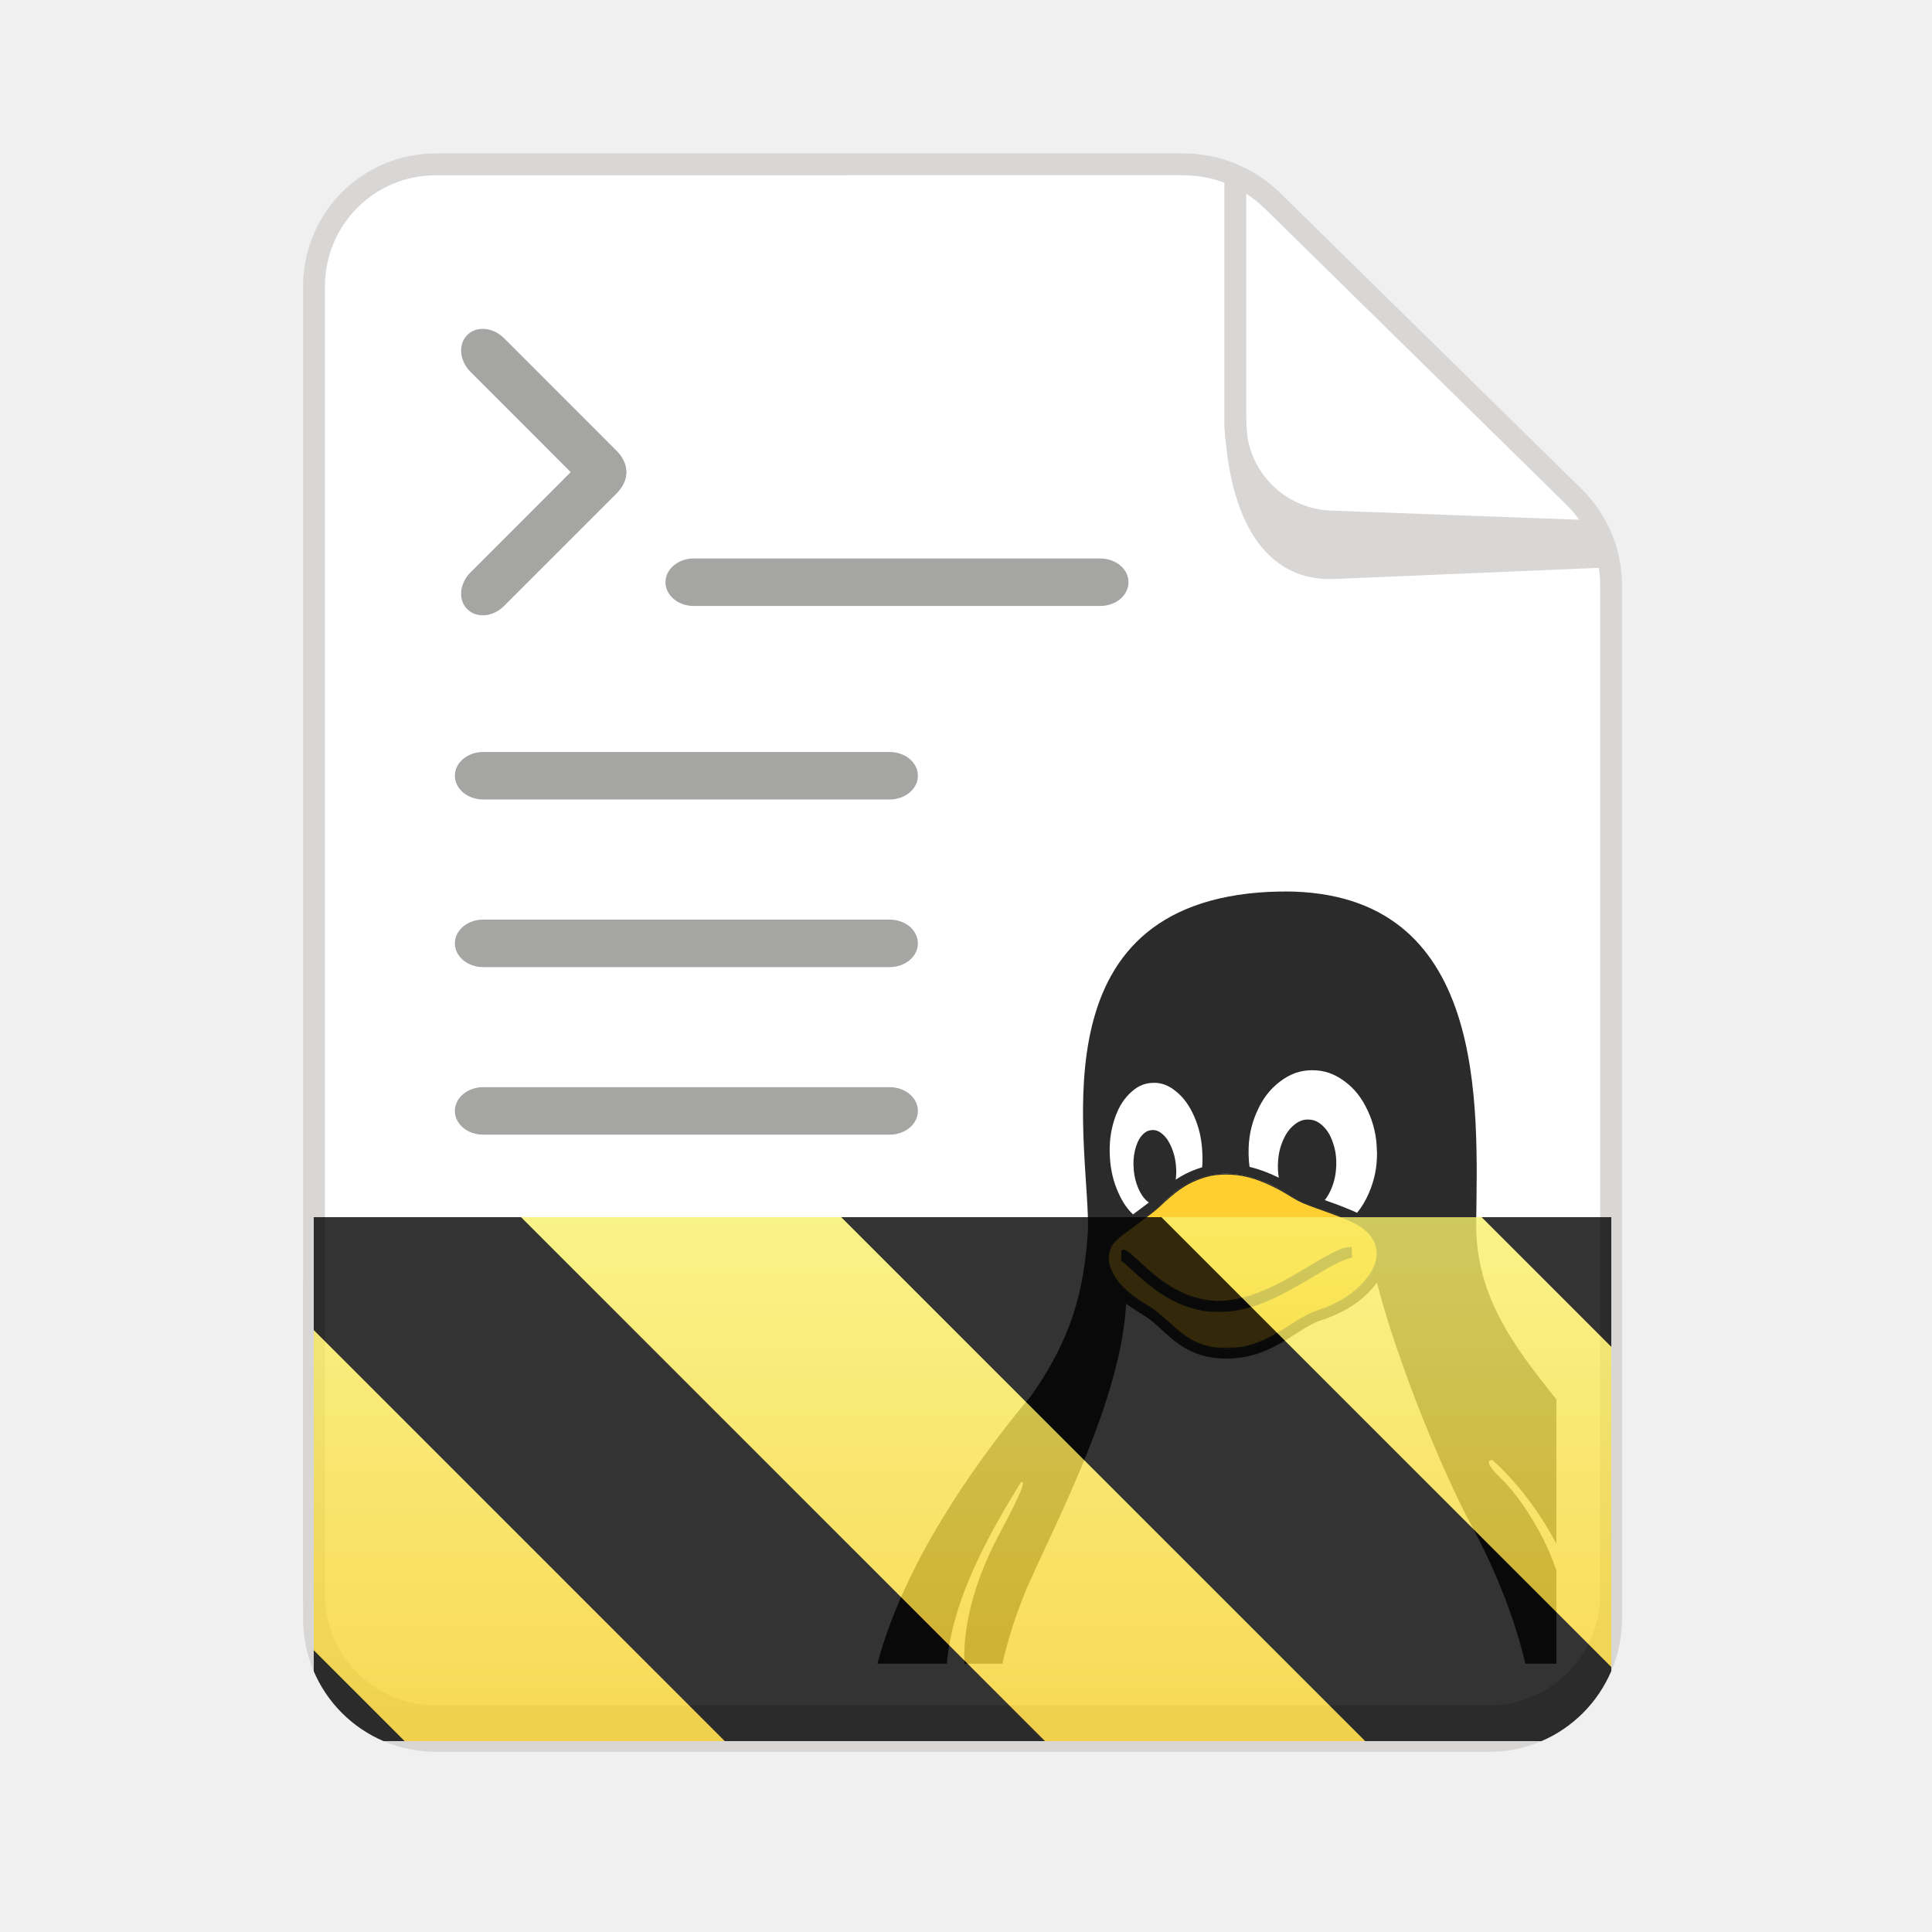
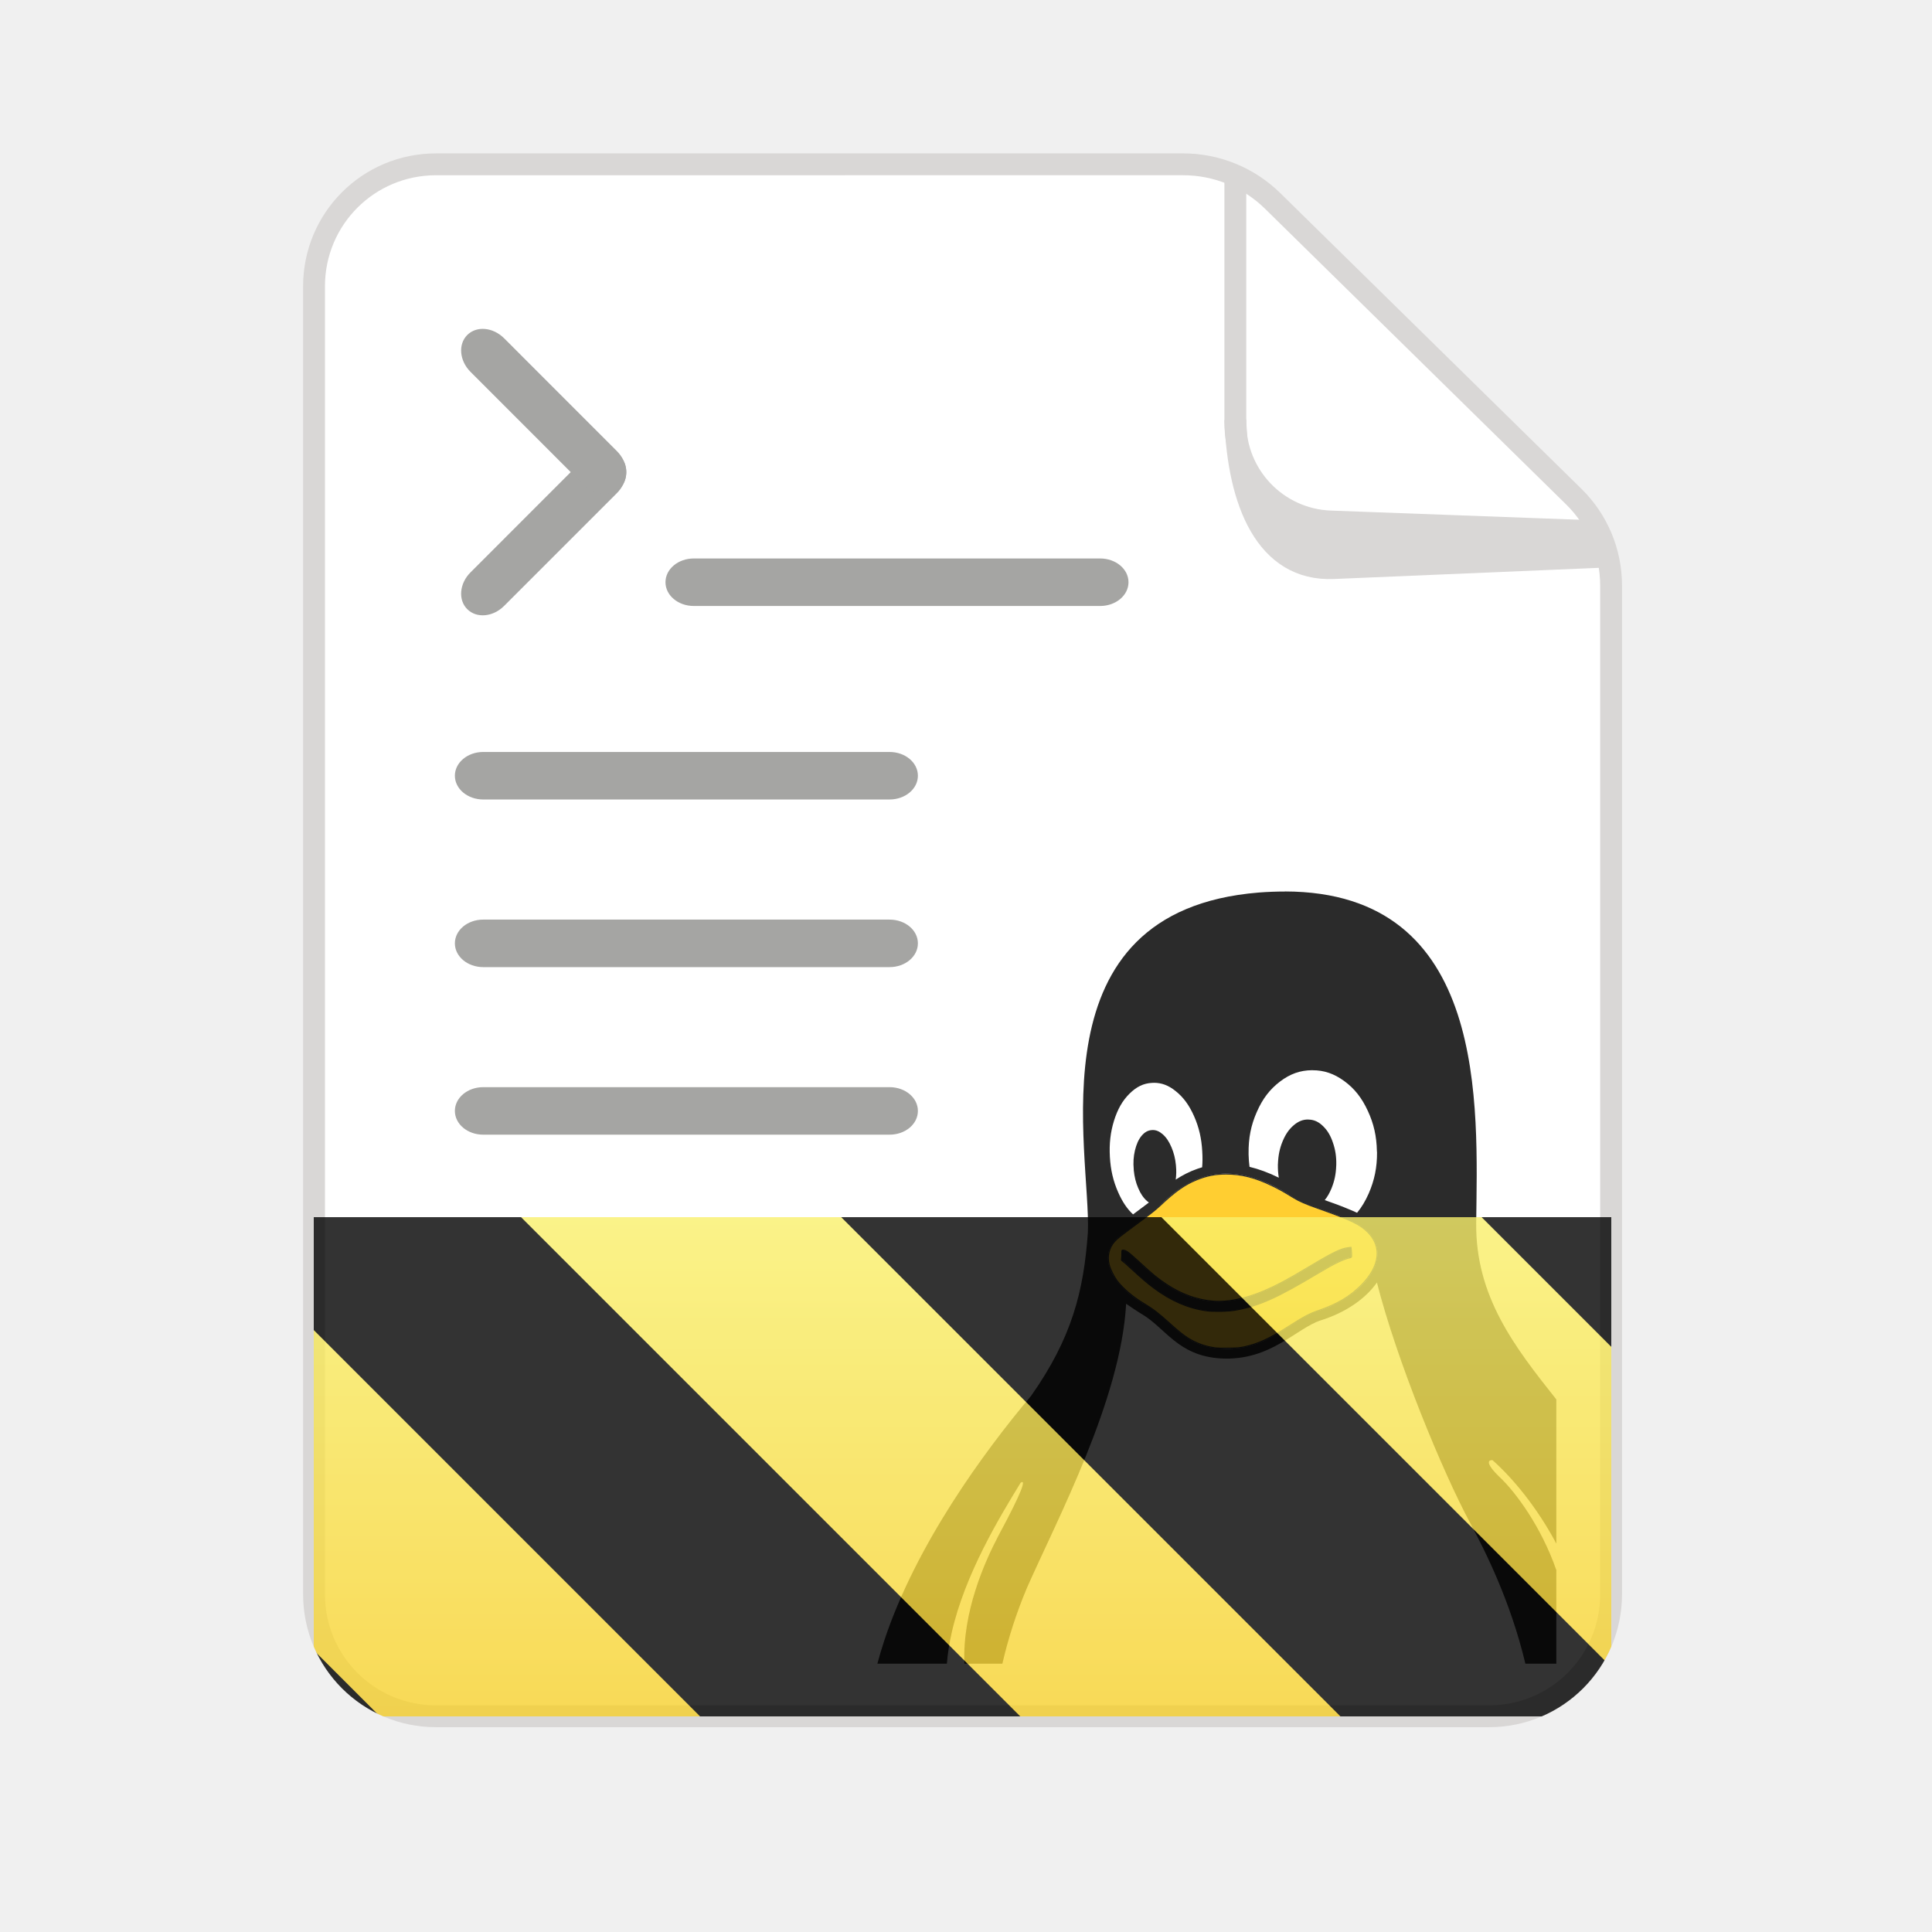
<svg xmlns="http://www.w3.org/2000/svg" height="128px" viewBox="0 0 128 128" width="128px">
  <filter id="a" height="100%" width="100%" x="0%" y="0%">
    <feColorMatrix color-interpolation-filters="sRGB" values="0 0 0 0 1 0 0 0 0 1 0 0 0 0 1 0 0 0 1 0" />
  </filter>
  <clipPath id="b">
    <rect height="128" width="128" />
  </clipPath>
  <clipPath id="c">
    <rect height="128" width="128" />
  </clipPath>
  <mask id="d">
    <g filter="url(#a)">
      <g clip-path="url(#c)" filter="url(#a)">
        <g clip-path="url(#b)">
-           <path d="m 181.383 362.179 c 0 8.179 6.587 14.773 14.766 14.773 h 127.466 c 8.186 0 14.724 -6.595 14.781 -14.773 v -39.503 h -157.013 z m 0 0" fill="#d9d7d6" stroke="#d9d7d6" stroke-width="2.646" transform="matrix(0.547327 0 0 0.547327 -78.47135 -90.97682)" />
          <path d="m 196.15 189.095 c -8.179 0 -14.766 6.587 -14.766 14.773 v 158.312 c 0 8.179 6.587 14.773 14.766 14.773 h 127.466 c 8.186 0 14.773 -6.595 14.773 -14.773 v -122.099 c 0 -4.047 -1.62 -7.915 -4.503 -10.748 l -36.47 -35.813 c -2.89 -2.841 -6.78 -4.425 -10.834 -4.425 z m 0 0" fill="#ffffff" stroke="#d9d7d6" stroke-width="2.646" transform="matrix(0.547327 0 0 0.547327 -78.47135 -92.6103)" />
          <path d="m 290.671 332.601 c -0.071 -0.014 -0.364 -0.064 -0.649 -0.107 c -0.985 -0.171 -2.02 -0.578 -2.919 -1.156 c -0.514 -0.328 -1.213 -0.892 -2.098 -1.699 c -1.385 -1.256 -2.034 -1.756 -3.212 -2.462 c -1.313 -0.785 -2.519 -1.827 -3.219 -2.748 c -0.371 -0.507 -0.799 -1.37 -0.935 -1.906 c -0.264 -1.049 -0.029 -2.055 0.657 -2.826 c 0.343 -0.378 0.649 -0.621 2.969 -2.334 c 1.306 -0.956 2.005 -1.513 2.534 -2.005 c 1.799 -1.699 2.962 -2.526 4.389 -3.112 c 1.256 -0.514 2.27 -0.714 3.626 -0.714 c 1.827 0 3.533 0.435 5.538 1.413 c 0.928 0.45 1.356 0.692 2.591 1.449 c 0.699 0.428 1.435 0.757 2.926 1.278 c 4.068 1.442 5.153 1.963 6.095 2.926 c 1.727 1.756 1.427 4.132 -0.814 6.38 c -1.363 1.377 -2.876 2.277 -5.096 3.047 c -1.22 0.421 -1.82 0.742 -3.875 2.055 c -2.148 1.377 -3.561 2.02 -5.203 2.369 c -0.571 0.121 -0.821 0.143 -1.913 0.157 c -0.685 0.007 -1.313 0.007 -1.392 -0.007 z m 2.262 -4.596 c 2.869 -0.514 5.003 -1.47 10.063 -4.503 c 1.891 -1.135 3.026 -1.677 3.833 -1.848 c 0.136 -0.036 0.15 -0.057 0.15 -0.3 c 0 -0.143 -0.014 -0.414 -0.036 -0.607 l -0.036 -0.343 l -0.321 0.036 c -0.892 0.093 -1.948 0.614 -5.167 2.548 c -2.17 1.306 -3.554 2.041 -5.003 2.662 c -2.298 0.978 -4.461 1.42 -6.231 1.263 c -1.956 -0.171 -3.768 -0.828 -5.567 -2.005 c -1.099 -0.728 -1.706 -1.22 -3.333 -2.726 c -1.327 -1.22 -1.62 -1.435 -1.977 -1.435 c -0.136 0 -0.143 0.007 -0.143 0.421 c 0 0.236 -0.014 0.514 -0.029 0.614 c -0.029 0.171 -0.014 0.207 0.121 0.285 c 0.086 0.05 0.571 0.478 1.078 0.949 c 1.213 1.121 1.927 1.734 2.705 2.312 c 2.055 1.534 4.147 2.441 6.323 2.748 c 0.849 0.121 2.705 0.086 3.568 -0.071 z m 0 0" fill="#ffce31" stroke="#2b2b2b" stroke-width="0.124" transform="matrix(0.547327 0 0 0.547327 -78.47135 -92.72531)" />
          <path d="m 85.125 59.062 v 0.004 c -0.551 0 -1.125 0.02 -1.723 0.066 c -15.113 1.219 -11.105 17.184 -11.328 22.531 c -0.277 3.91 -1.07 6.992 -3.758 10.812 c -3.16 3.758 -7.605 9.84 -9.715 16.168 c -0.176 0.527 -0.332 1.055 -0.473 1.582 h 4.605 c 0.055 -0.695 0.168 -1.395 0.328 -2.094 c 0.875 -3.828 3.121 -7.551 4.555 -9.891 c 0.383 -0.281 0.137 0.527 -1.453 3.477 c -0.934 1.773 -2.406 5.074 -2.27 8.508 h 2.516 c 0.391 -1.699 0.938 -3.383 1.621 -5.008 c 2.02 -4.578 6.242 -12.512 6.578 -18.84 c 0.176 0.125 0.77 0.527 1.031 0.68 h 0.004 c 0.773 0.457 1.355 1.121 2.109 1.727 c 0.754 0.609 1.699 1.133 3.121 1.215 c 1.664 0.098 2.934 -0.418 3.973 -1.012 c 1.035 -0.594 1.863 -1.25 2.648 -1.508 h 0.004 c 1.66 -0.52 2.977 -1.438 3.727 -2.508 c 1.289 5.082 4.289 12.422 6.215 16.004 c 0.914 1.695 2.633 5.086 3.621 9.25 h 2.051 v -6.195 c -1 -2.891 -2.738 -5.234 -3.797 -6.207 c -0.785 -0.762 -0.82 -1.102 -0.434 -1.086 c 1.352 1.195 2.973 3.16 4.23 5.531 v -9.551 c -2.754 -3.469 -5.363 -6.82 -5.309 -11.699 c 0.082 -7.684 0.844 -21.938 -12.68 -21.957 z m 1.793 11.844 h 0.039 c 0.766 0 1.422 0.223 2.094 0.711 c 0.684 0.496 1.176 1.121 1.574 1.988 c 0.391 0.844 0.578 1.672 0.598 2.652 c 0 0.027 0 0.051 0.008 0.074 c 0.008 1.008 -0.168 1.863 -0.551 2.742 c -0.219 0.496 -0.469 0.914 -0.77 1.277 c -0.102 -0.047 -0.207 -0.094 -0.316 -0.141 c -0.758 -0.324 -1.344 -0.531 -1.828 -0.699 c 0.176 -0.211 0.32 -0.465 0.449 -0.777 c 0.195 -0.477 0.293 -0.938 0.312 -1.488 c 0 -0.023 0.004 -0.043 0.004 -0.066 c 0.012 -0.531 -0.055 -0.984 -0.211 -1.445 c -0.16 -0.488 -0.367 -0.836 -0.664 -1.125 c -0.301 -0.293 -0.598 -0.426 -0.953 -0.434 c -0.02 -0.004 -0.035 -0.004 -0.051 -0.004 c -0.336 0 -0.629 0.117 -0.93 0.371 c -0.316 0.266 -0.551 0.602 -0.746 1.074 c -0.195 0.469 -0.289 0.938 -0.309 1.492 c -0.004 0.02 -0.004 0.039 -0.004 0.062 c -0.004 0.305 0.016 0.586 0.062 0.855 c -0.688 -0.34 -1.336 -0.574 -1.941 -0.719 c -0.035 -0.262 -0.055 -0.535 -0.062 -0.816 v -0.078 c -0.012 -1.004 0.156 -1.863 0.543 -2.738 c 0.383 -0.879 0.863 -1.504 1.535 -2.016 c 0.672 -0.512 1.336 -0.746 2.117 -0.754 z m -10.465 0.832 c 0.508 0 0.965 0.168 1.434 0.547 c 0.512 0.406 0.898 0.93 1.223 1.664 s 0.496 1.473 0.543 2.34 v 0.008 c 0.023 0.363 0.02 0.707 -0.008 1.039 c -0.102 0.027 -0.199 0.059 -0.297 0.094 c -0.547 0.188 -1.031 0.445 -1.453 0.723 c 0.039 -0.289 0.047 -0.586 0.016 -0.914 c -0.004 -0.02 -0.004 -0.035 -0.004 -0.051 c -0.043 -0.438 -0.137 -0.805 -0.293 -1.176 c -0.164 -0.387 -0.348 -0.66 -0.59 -0.871 c -0.219 -0.188 -0.43 -0.277 -0.656 -0.273 c -0.023 0 -0.047 0 -0.07 0.004 c -0.258 0.02 -0.473 0.145 -0.676 0.391 c -0.199 0.246 -0.332 0.555 -0.43 0.957 c -0.094 0.406 -0.121 0.801 -0.078 1.258 v 0.051 c 0.047 0.441 0.133 0.809 0.293 1.18 c 0.16 0.383 0.348 0.656 0.59 0.867 c 0.043 0.035 0.082 0.066 0.121 0.094 c -0.25 0.191 -0.371 0.281 -0.578 0.434 c -0.133 0.098 -0.289 0.215 -0.473 0.352 c -0.402 -0.375 -0.715 -0.848 -0.988 -1.469 c -0.324 -0.734 -0.496 -1.469 -0.547 -2.34 v -0.008 c -0.047 -0.867 0.035 -1.613 0.273 -2.387 c 0.242 -0.77 0.559 -1.328 1.023 -1.789 c 0.465 -0.461 0.93 -0.691 1.492 -0.719 c 0.047 -0.004 0.09 -0.004 0.133 -0.004 z m 4.777 6.016 v 0.004 c 1.18 -0.004 2.605 0.383 4.328 1.492 c 1.059 0.688 1.883 0.746 3.781 1.559 h 0.004 c 0.914 0.375 1.449 0.863 1.711 1.375 c 0.262 0.516 0.27 1.074 0.051 1.66 c -0.441 1.172 -1.84 2.406 -3.801 3.02 h -0.004 c -0.957 0.312 -1.793 1 -2.777 1.562 c -0.98 0.562 -2.094 1.016 -3.609 0.926 c -1.289 -0.074 -2.059 -0.512 -2.754 -1.07 c -0.695 -0.559 -1.305 -1.266 -2.191 -1.785 h -0.004 l -0.004 -0.004 c -1.43 -0.809 -2.211 -1.746 -2.457 -2.555 c -0.246 -0.812 -0.016 -1.504 0.695 -2.039 c 0.797 -0.598 1.352 -1.004 1.723 -1.273 c 0.367 -0.27 0.52 -0.371 0.637 -0.484 l 0.004 -0.004 c 0.598 -0.566 1.555 -1.602 2.996 -2.098 c 0.496 -0.172 1.051 -0.281 1.668 -0.285 z m 8.273 4.895 c -0.512 0.031 -1.047 0.297 -1.668 0.645 c -0.625 0.348 -1.324 0.793 -2.082 1.23 c -1.52 0.875 -3.266 1.711 -5.004 1.711 s -3.125 -0.801 -4.168 -1.629 c -0.52 -0.41 -0.953 -0.828 -1.297 -1.148 c -0.168 -0.16 -0.32 -0.297 -0.457 -0.406 c -0.141 -0.105 -0.254 -0.215 -0.484 -0.215 l -0.012 0.488 c -0.012 0.125 -0.027 0.152 -0.027 0.16 v 0.004 c 0.012 0.008 0.066 0.027 0.129 0.074 c 0.102 0.078 0.242 0.207 0.41 0.367 c 0.336 0.312 0.785 0.746 1.336 1.184 c 1.102 0.875 2.633 1.77 4.57 1.77 c 1.941 0 3.777 -0.906 5.328 -1.801 c 0.773 -0.445 1.477 -0.891 2.07 -1.227 c 0.598 -0.332 1.102 -0.539 1.395 -0.559 z m 0 0" fill="#2b2b2b" />
          <path d="m 32.016 49.82 h 26.918 c 1.043 0 1.879 0.703 1.879 1.574 c 0 0.871 -0.836 1.574 -1.879 1.574 h -26.918 c -1.039 0 -1.879 -0.703 -1.879 -1.574 c 0 -0.871 0.84 -1.574 1.879 -1.574 z m 0 0" fill="#a5a5a3" fill-opacity="0.996" />
          <path d="m 32.016 60.926 h 26.918 c 1.043 0 1.879 0.699 1.879 1.574 c 0 0.871 -0.836 1.574 -1.879 1.574 h -26.918 c -1.039 0 -1.879 -0.703 -1.879 -1.574 c 0 -0.875 0.84 -1.574 1.879 -1.574 z m 0 0" fill="#a5a5a3" fill-opacity="0.996" />
          <path d="m 32.016 72.027 h 26.918 c 1.043 0 1.879 0.703 1.879 1.574 c 0 0.875 -0.836 1.574 -1.879 1.574 h -26.918 c -1.039 0 -1.879 -0.699 -1.879 -1.574 c 0 -0.871 0.84 -1.574 1.879 -1.574 z m 0 0" fill="#a5a5a3" fill-opacity="0.996" />
          <path d="m 45.969 37 h 26.918 c 1.039 0 1.879 0.703 1.879 1.574 c 0 0.871 -0.84 1.574 -1.879 1.574 h -26.918 c -1.043 0 -1.879 -0.703 -1.879 -1.574 c 0 -0.871 0.836 -1.574 1.879 -1.574 z m 0 0" fill="#a5a5a3" fill-opacity="0.996" />
          <path d="m 31.172 37.922 l 7.473 -7.477 c 0.738 -0.734 1.824 -0.832 2.441 -0.215 c 0.617 0.617 0.523 1.707 -0.215 2.441 l -7.473 7.473 c -0.738 0.738 -1.824 0.832 -2.441 0.215 c -0.617 -0.613 -0.52 -1.703 0.215 -2.438 z m 0 0" fill="#a5a5a3" fill-opacity="0.996" />
          <path d="m 33.398 22.41 l 7.473 7.477 c 0.738 0.734 0.832 1.824 0.215 2.441 c -0.617 0.617 -1.703 0.52 -2.441 -0.215 l -7.473 -7.477 c -0.734 -0.734 -0.832 -1.824 -0.215 -2.441 c 0.617 -0.617 1.703 -0.52 2.441 0.215 z m 0 0" fill="#a5a5a3" fill-opacity="0.996" />
          <path d="m 292.905 189.834 v 30.746 c 0 6.438 5.089 11.726 11.526 11.962 l 33.051 1.22" fill="none" stroke="#d9d7d6" stroke-width="2.646" transform="matrix(0.547327 0 0 0.547327 -78.47135 -92.72531)" />
          <path d="m 292.905 220.223 c 0.364 10.02 3.733 18.299 11.883 17.957 l 33.023 -1.392" fill="none" stroke="#d9d7d6" stroke-width="2.646" transform="matrix(0.547327 0 0 0.547327 -78.47135 -92.72531)" />
          <path d="m 84.613 35.992 c -1.176 -0.883 -1.188 -2.695 -1.172 -2.711 c 0.062 -0.062 1.836 1.547 4.477 1.746 c 2.09 0.152 18.188 0.574 18.281 0.793 c -0.301 0.348 -1.078 1.109 -1.676 1.133 c -13.039 0.531 -1.77 0.094 -6.566 0.293 c -3.48 -0.27 -7.18 0.613 -10.648 0.371 c 0 0 -2.172 -1.234 -2.695 -1.625 z m 0 0" fill="#d9d7d6" />
        </g>
      </g>
    </g>
  </mask>
  <mask id="e">
    <g filter="url(#a)">
      <rect fill-opacity="0.8" height="184.32" width="184.32" x="-28.16" y="-28.16" />
    </g>
  </mask>
  <linearGradient id="f" gradientTransform="matrix(0 0.37 -0.98462 0 295.385 -30.36)" gradientUnits="userSpaceOnUse" x1="300" x2="428" y1="235" y2="235">
    <stop offset="0" stop-color="#f9f06b" />
    <stop offset="1" stop-color="#f5c211" />
  </linearGradient>
  <clipPath id="g">
    <rect height="128" width="128" />
  </clipPath>
  <clipPath id="h">
    <rect height="128" width="128" />
  </clipPath>
-   <path d="m 20.805 107.254 c 0 4.477 3.605 8.086 8.082 8.086 h 69.766 c 4.48 0 8.059 -3.609 8.09 -8.086 v -21.621 h -85.937 z m 0 0" fill="#d9d7d6" stroke="#d9d7d6" stroke-width="1.448" />
  <path d="m 28.887 10.887 c -4.477 0 -8.082 3.605 -8.082 8.086 v 86.648 c 0 4.477 3.605 8.086 8.082 8.086 h 69.766 c 4.48 0 8.086 -3.609 8.086 -8.086 v -66.828 c 0 -2.215 -0.887 -4.332 -2.465 -5.883 l -19.961 -19.602 c -1.582 -1.555 -3.711 -2.422 -5.93 -2.422 z m 0 0" fill="#ffffff" stroke="#d9d7d6" stroke-width="1.448" />
  <path d="m 80.621 89.316 c -0.039 -0.008 -0.199 -0.035 -0.355 -0.059 c -0.539 -0.094 -1.105 -0.316 -1.598 -0.633 c -0.281 -0.18 -0.664 -0.488 -1.148 -0.93 c -0.758 -0.687 -1.113 -0.961 -1.758 -1.348 c -0.719 -0.43 -1.379 -1 -1.762 -1.504 c -0.203 -0.277 -0.437 -0.75 -0.512 -1.043 c -0.145 -0.574 -0.016 -1.125 0.359 -1.547 c 0.187 -0.207 0.355 -0.34 1.625 -1.277 c 0.715 -0.523 1.098 -0.828 1.387 -1.098 c 0.984 -0.93 1.621 -1.383 2.402 -1.703 c 0.687 -0.281 1.242 -0.391 1.984 -0.391 c 1 0 1.934 0.238 3.031 0.773 c 0.508 0.246 0.742 0.379 1.418 0.793 c 0.383 0.234 0.785 0.414 1.602 0.699 c 2.227 0.789 2.82 1.074 3.336 1.602 c 0.945 0.961 0.781 2.262 -0.445 3.492 c -0.746 0.754 -1.574 1.246 -2.789 1.668 c -0.668 0.23 -0.996 0.406 -2.121 1.125 c -1.176 0.754 -1.949 1.105 -2.848 1.297 c -0.312 0.066 -0.449 0.078 -1.047 0.086 c -0.375 0.004 -0.719 0.004 -0.762 -0.004 z m 1.238 -2.516 c 1.57 -0.281 2.738 -0.805 5.508 -2.465 c 1.035 -0.621 1.656 -0.918 2.098 -1.012 c 0.074 -0.02 0.082 -0.031 0.082 -0.164 c 0 -0.078 -0.008 -0.227 -0.02 -0.332 l -0.02 -0.187 l -0.176 0.02 c -0.488 0.051 -1.066 0.336 -2.828 1.395 c -1.187 0.715 -1.945 1.117 -2.738 1.457 c -1.258 0.535 -2.441 0.777 -3.41 0.691 c -1.07 -0.094 -2.062 -0.453 -3.047 -1.098 c -0.602 -0.398 -0.934 -0.668 -1.824 -1.492 c -0.727 -0.668 -0.887 -0.785 -1.082 -0.785 c -0.074 0 -0.078 0.004 -0.078 0.23 c 0 0.129 -0.008 0.281 -0.016 0.336 c -0.016 0.094 -0.008 0.113 0.066 0.156 c 0.047 0.027 0.312 0.262 0.59 0.52 c 0.664 0.613 1.055 0.949 1.48 1.266 c 1.125 0.84 2.27 1.336 3.461 1.504 c 0.465 0.066 1.48 0.047 1.953 -0.039 z m 0 0" fill="#ffce31" stroke="#2b2b2b" stroke-width="0.068" />
  <path d="m 85.125 59.062 v 0.004 c -0.551 0 -1.125 0.02 -1.723 0.066 c -15.113 1.219 -11.105 17.184 -11.328 22.531 c -0.277 3.91 -1.07 6.992 -3.758 10.812 c -3.16 3.758 -7.605 9.84 -9.715 16.168 c -0.176 0.527 -0.332 1.055 -0.473 1.582 h 4.605 c 0.055 -0.695 0.168 -1.395 0.328 -2.094 c 0.875 -3.828 3.121 -7.551 4.555 -9.891 c 0.383 -0.281 0.137 0.527 -1.453 3.477 c -0.934 1.773 -2.406 5.074 -2.27 8.508 h 2.516 c 0.391 -1.699 0.938 -3.383 1.621 -5.008 c 2.02 -4.578 6.242 -12.512 6.578 -18.84 c 0.176 0.125 0.77 0.527 1.031 0.68 h 0.004 c 0.773 0.457 1.355 1.121 2.109 1.727 c 0.754 0.609 1.699 1.133 3.121 1.215 c 1.664 0.098 2.934 -0.418 3.973 -1.012 c 1.035 -0.594 1.863 -1.25 2.648 -1.508 h 0.004 c 1.66 -0.52 2.977 -1.438 3.727 -2.508 c 1.289 5.082 4.289 12.422 6.215 16.004 c 0.914 1.695 2.633 5.086 3.621 9.25 h 2.051 v -6.195 c -1 -2.891 -2.738 -5.234 -3.797 -6.207 c -0.785 -0.762 -0.82 -1.102 -0.434 -1.086 c 1.352 1.195 2.973 3.16 4.23 5.531 v -9.551 c -2.754 -3.469 -5.363 -6.82 -5.309 -11.699 c 0.082 -7.684 0.844 -21.938 -12.68 -21.957 z m 1.793 11.844 h 0.039 c 0.766 0 1.422 0.223 2.094 0.711 c 0.684 0.496 1.176 1.121 1.574 1.988 c 0.391 0.844 0.578 1.672 0.598 2.652 c 0 0.027 0 0.051 0.008 0.074 c 0.008 1.008 -0.168 1.863 -0.551 2.742 c -0.219 0.496 -0.469 0.914 -0.77 1.277 c -0.102 -0.047 -0.207 -0.094 -0.316 -0.141 c -0.758 -0.324 -1.344 -0.531 -1.828 -0.699 c 0.176 -0.211 0.32 -0.465 0.449 -0.777 c 0.195 -0.477 0.293 -0.938 0.312 -1.488 c 0 -0.023 0.004 -0.043 0.004 -0.066 c 0.012 -0.531 -0.055 -0.984 -0.211 -1.445 c -0.16 -0.488 -0.367 -0.836 -0.664 -1.125 c -0.301 -0.293 -0.598 -0.426 -0.953 -0.434 c -0.02 -0.004 -0.035 -0.004 -0.051 -0.004 c -0.336 0 -0.629 0.117 -0.93 0.371 c -0.316 0.266 -0.551 0.602 -0.746 1.074 c -0.195 0.469 -0.289 0.938 -0.309 1.492 c -0.004 0.02 -0.004 0.039 -0.004 0.062 c -0.004 0.305 0.016 0.586 0.062 0.855 c -0.688 -0.34 -1.336 -0.574 -1.941 -0.719 c -0.035 -0.262 -0.055 -0.535 -0.062 -0.816 v -0.078 c -0.012 -1.004 0.156 -1.863 0.543 -2.738 c 0.383 -0.879 0.863 -1.504 1.535 -2.016 c 0.672 -0.512 1.336 -0.746 2.117 -0.754 z m -10.465 0.832 c 0.508 0 0.965 0.168 1.434 0.547 c 0.512 0.406 0.898 0.93 1.223 1.664 s 0.496 1.473 0.543 2.34 v 0.008 c 0.023 0.363 0.02 0.707 -0.008 1.039 c -0.102 0.027 -0.199 0.059 -0.297 0.094 c -0.547 0.188 -1.031 0.445 -1.453 0.723 c 0.039 -0.289 0.047 -0.586 0.016 -0.914 c -0.004 -0.02 -0.004 -0.035 -0.004 -0.051 c -0.043 -0.438 -0.137 -0.805 -0.293 -1.176 c -0.164 -0.387 -0.348 -0.66 -0.59 -0.871 c -0.219 -0.188 -0.43 -0.277 -0.656 -0.273 c -0.023 0 -0.047 0 -0.07 0.004 c -0.258 0.02 -0.473 0.145 -0.676 0.391 c -0.199 0.246 -0.332 0.555 -0.43 0.957 c -0.094 0.406 -0.121 0.801 -0.078 1.258 v 0.051 c 0.047 0.441 0.133 0.809 0.293 1.18 c 0.16 0.383 0.348 0.656 0.59 0.867 c 0.043 0.035 0.082 0.066 0.121 0.094 c -0.25 0.191 -0.371 0.281 -0.578 0.434 c -0.133 0.098 -0.289 0.215 -0.473 0.352 c -0.402 -0.375 -0.715 -0.848 -0.988 -1.469 c -0.324 -0.734 -0.496 -1.469 -0.547 -2.34 v -0.008 c -0.047 -0.867 0.035 -1.613 0.273 -2.387 c 0.242 -0.77 0.559 -1.328 1.023 -1.789 c 0.465 -0.461 0.93 -0.691 1.492 -0.719 c 0.047 -0.004 0.09 -0.004 0.133 -0.004 z m 4.777 6.016 v 0.004 c 1.18 -0.004 2.605 0.383 4.328 1.492 c 1.059 0.688 1.883 0.746 3.781 1.559 h 0.004 c 0.914 0.375 1.449 0.863 1.711 1.375 c 0.262 0.516 0.27 1.074 0.051 1.66 c -0.441 1.172 -1.84 2.406 -3.801 3.02 h -0.004 c -0.957 0.312 -1.793 1 -2.777 1.562 c -0.98 0.562 -2.094 1.016 -3.609 0.926 c -1.289 -0.074 -2.059 -0.512 -2.754 -1.07 c -0.695 -0.559 -1.305 -1.266 -2.191 -1.785 h -0.004 l -0.004 -0.004 c -1.43 -0.809 -2.211 -1.746 -2.457 -2.555 c -0.246 -0.812 -0.016 -1.504 0.695 -2.039 c 0.797 -0.598 1.352 -1.004 1.723 -1.273 c 0.367 -0.27 0.52 -0.371 0.637 -0.484 l 0.004 -0.004 c 0.598 -0.566 1.555 -1.602 2.996 -2.098 c 0.496 -0.172 1.051 -0.281 1.668 -0.285 z m 8.273 4.895 c -0.512 0.031 -1.047 0.297 -1.668 0.645 c -0.625 0.348 -1.324 0.793 -2.082 1.23 c -1.52 0.875 -3.266 1.711 -5.004 1.711 s -3.125 -0.801 -4.168 -1.629 c -0.52 -0.41 -0.953 -0.828 -1.297 -1.148 c -0.168 -0.16 -0.32 -0.297 -0.457 -0.406 c -0.141 -0.105 -0.254 -0.215 -0.484 -0.215 l -0.012 0.488 c -0.012 0.125 -0.027 0.152 -0.027 0.16 v 0.004 c 0.012 0.008 0.066 0.027 0.129 0.074 c 0.102 0.078 0.242 0.207 0.41 0.367 c 0.336 0.312 0.785 0.746 1.336 1.184 c 1.102 0.875 2.633 1.77 4.57 1.77 c 1.941 0 3.777 -0.906 5.328 -1.801 c 0.773 -0.445 1.477 -0.891 2.07 -1.227 c 0.598 -0.332 1.102 -0.539 1.395 -0.559 z m 0 0" fill="#2b2b2b" />
  <g fill="#a5a5a3" fill-opacity="0.996">
    <path d="m 32.016 49.82 h 26.918 c 1.043 0 1.879 0.703 1.879 1.574 c 0 0.871 -0.836 1.574 -1.879 1.574 h -26.918 c -1.039 0 -1.879 -0.703 -1.879 -1.574 c 0 -0.871 0.84 -1.574 1.879 -1.574 z m 0 0" />
    <path d="m 32.016 60.926 h 26.918 c 1.043 0 1.879 0.699 1.879 1.574 c 0 0.871 -0.836 1.574 -1.879 1.574 h -26.918 c -1.039 0 -1.879 -0.703 -1.879 -1.574 c 0 -0.875 0.84 -1.574 1.879 -1.574 z m 0 0" />
    <path d="m 32.016 72.027 h 26.918 c 1.043 0 1.879 0.703 1.879 1.574 c 0 0.875 -0.836 1.574 -1.879 1.574 h -26.918 c -1.039 0 -1.879 -0.699 -1.879 -1.574 c 0 -0.871 0.84 -1.574 1.879 -1.574 z m 0 0" />
    <path d="m 45.969 37 h 26.918 c 1.039 0 1.879 0.703 1.879 1.574 c 0 0.871 -0.84 1.574 -1.879 1.574 h -26.918 c -1.043 0 -1.879 -0.703 -1.879 -1.574 c 0 -0.871 0.836 -1.574 1.879 -1.574 z m 0 0" />
    <path d="m 31.172 37.922 l 7.473 -7.477 c 0.738 -0.734 1.824 -0.832 2.441 -0.215 c 0.617 0.617 0.523 1.707 -0.215 2.441 l -7.473 7.473 c -0.738 0.738 -1.824 0.832 -2.441 0.215 c -0.617 -0.613 -0.52 -1.703 0.215 -2.438 z m 0 0" />
    <path d="m 33.398 22.41 l 7.473 7.477 c 0.738 0.734 0.832 1.824 0.215 2.441 c -0.617 0.617 -1.703 0.52 -2.441 -0.215 l -7.473 -7.477 c -0.734 -0.734 -0.832 -1.824 -0.215 -2.441 c 0.617 -0.617 1.703 -0.52 2.441 0.215 z m 0 0" />
  </g>
  <path d="m 81.844 11.176 v 16.828 c 0 3.523 2.785 6.418 6.309 6.547 l 18.09 0.668" fill="none" stroke="#d9d7d6" stroke-width="1.448" />
  <path d="m 81.844 27.809 c 0.199 5.484 2.043 10.016 6.504 9.828 l 18.074 -0.762" fill="none" stroke="#d9d7d6" stroke-width="1.448" />
  <path d="m 84.613 35.992 c -1.176 -0.883 -1.188 -2.695 -1.172 -2.711 c 0.062 -0.062 1.836 1.547 4.477 1.746 c 2.09 0.152 18.188 0.574 18.281 0.793 c -0.301 0.348 -1.078 1.109 -1.676 1.133 c -13.039 0.531 -1.77 0.094 -6.566 0.293 c -3.48 -0.27 -7.18 0.613 -10.648 0.371 c 0 0 -2.172 -1.234 -2.695 -1.625 z m 0 0" fill="#d9d7d6" />
  <g mask="url(#d)">
    <g clip-path="url(#h)">
      <g mask="url(#e)">
        <g clip-path="url(#g)">
          <path d="m 128 80.641 v 47.359 h -128 v -47.359 z m 0 0" fill="url(#f)" />
          <path d="m 13.309 80.641 l 47.355 47.359 h 21.215 l -47.359 -47.359 z m 42.422 0 l 47.363 47.359 h 21.215 l -47.363 -47.359 z m 42.43 0 l 29.84 29.84 v -21.211 l -8.629 -8.629 z m -98.16 7.906 v 21.215 l 18.238 18.238 h 21.215 z m 0 0" />
        </g>
      </g>
    </g>
  </g>
</svg>
